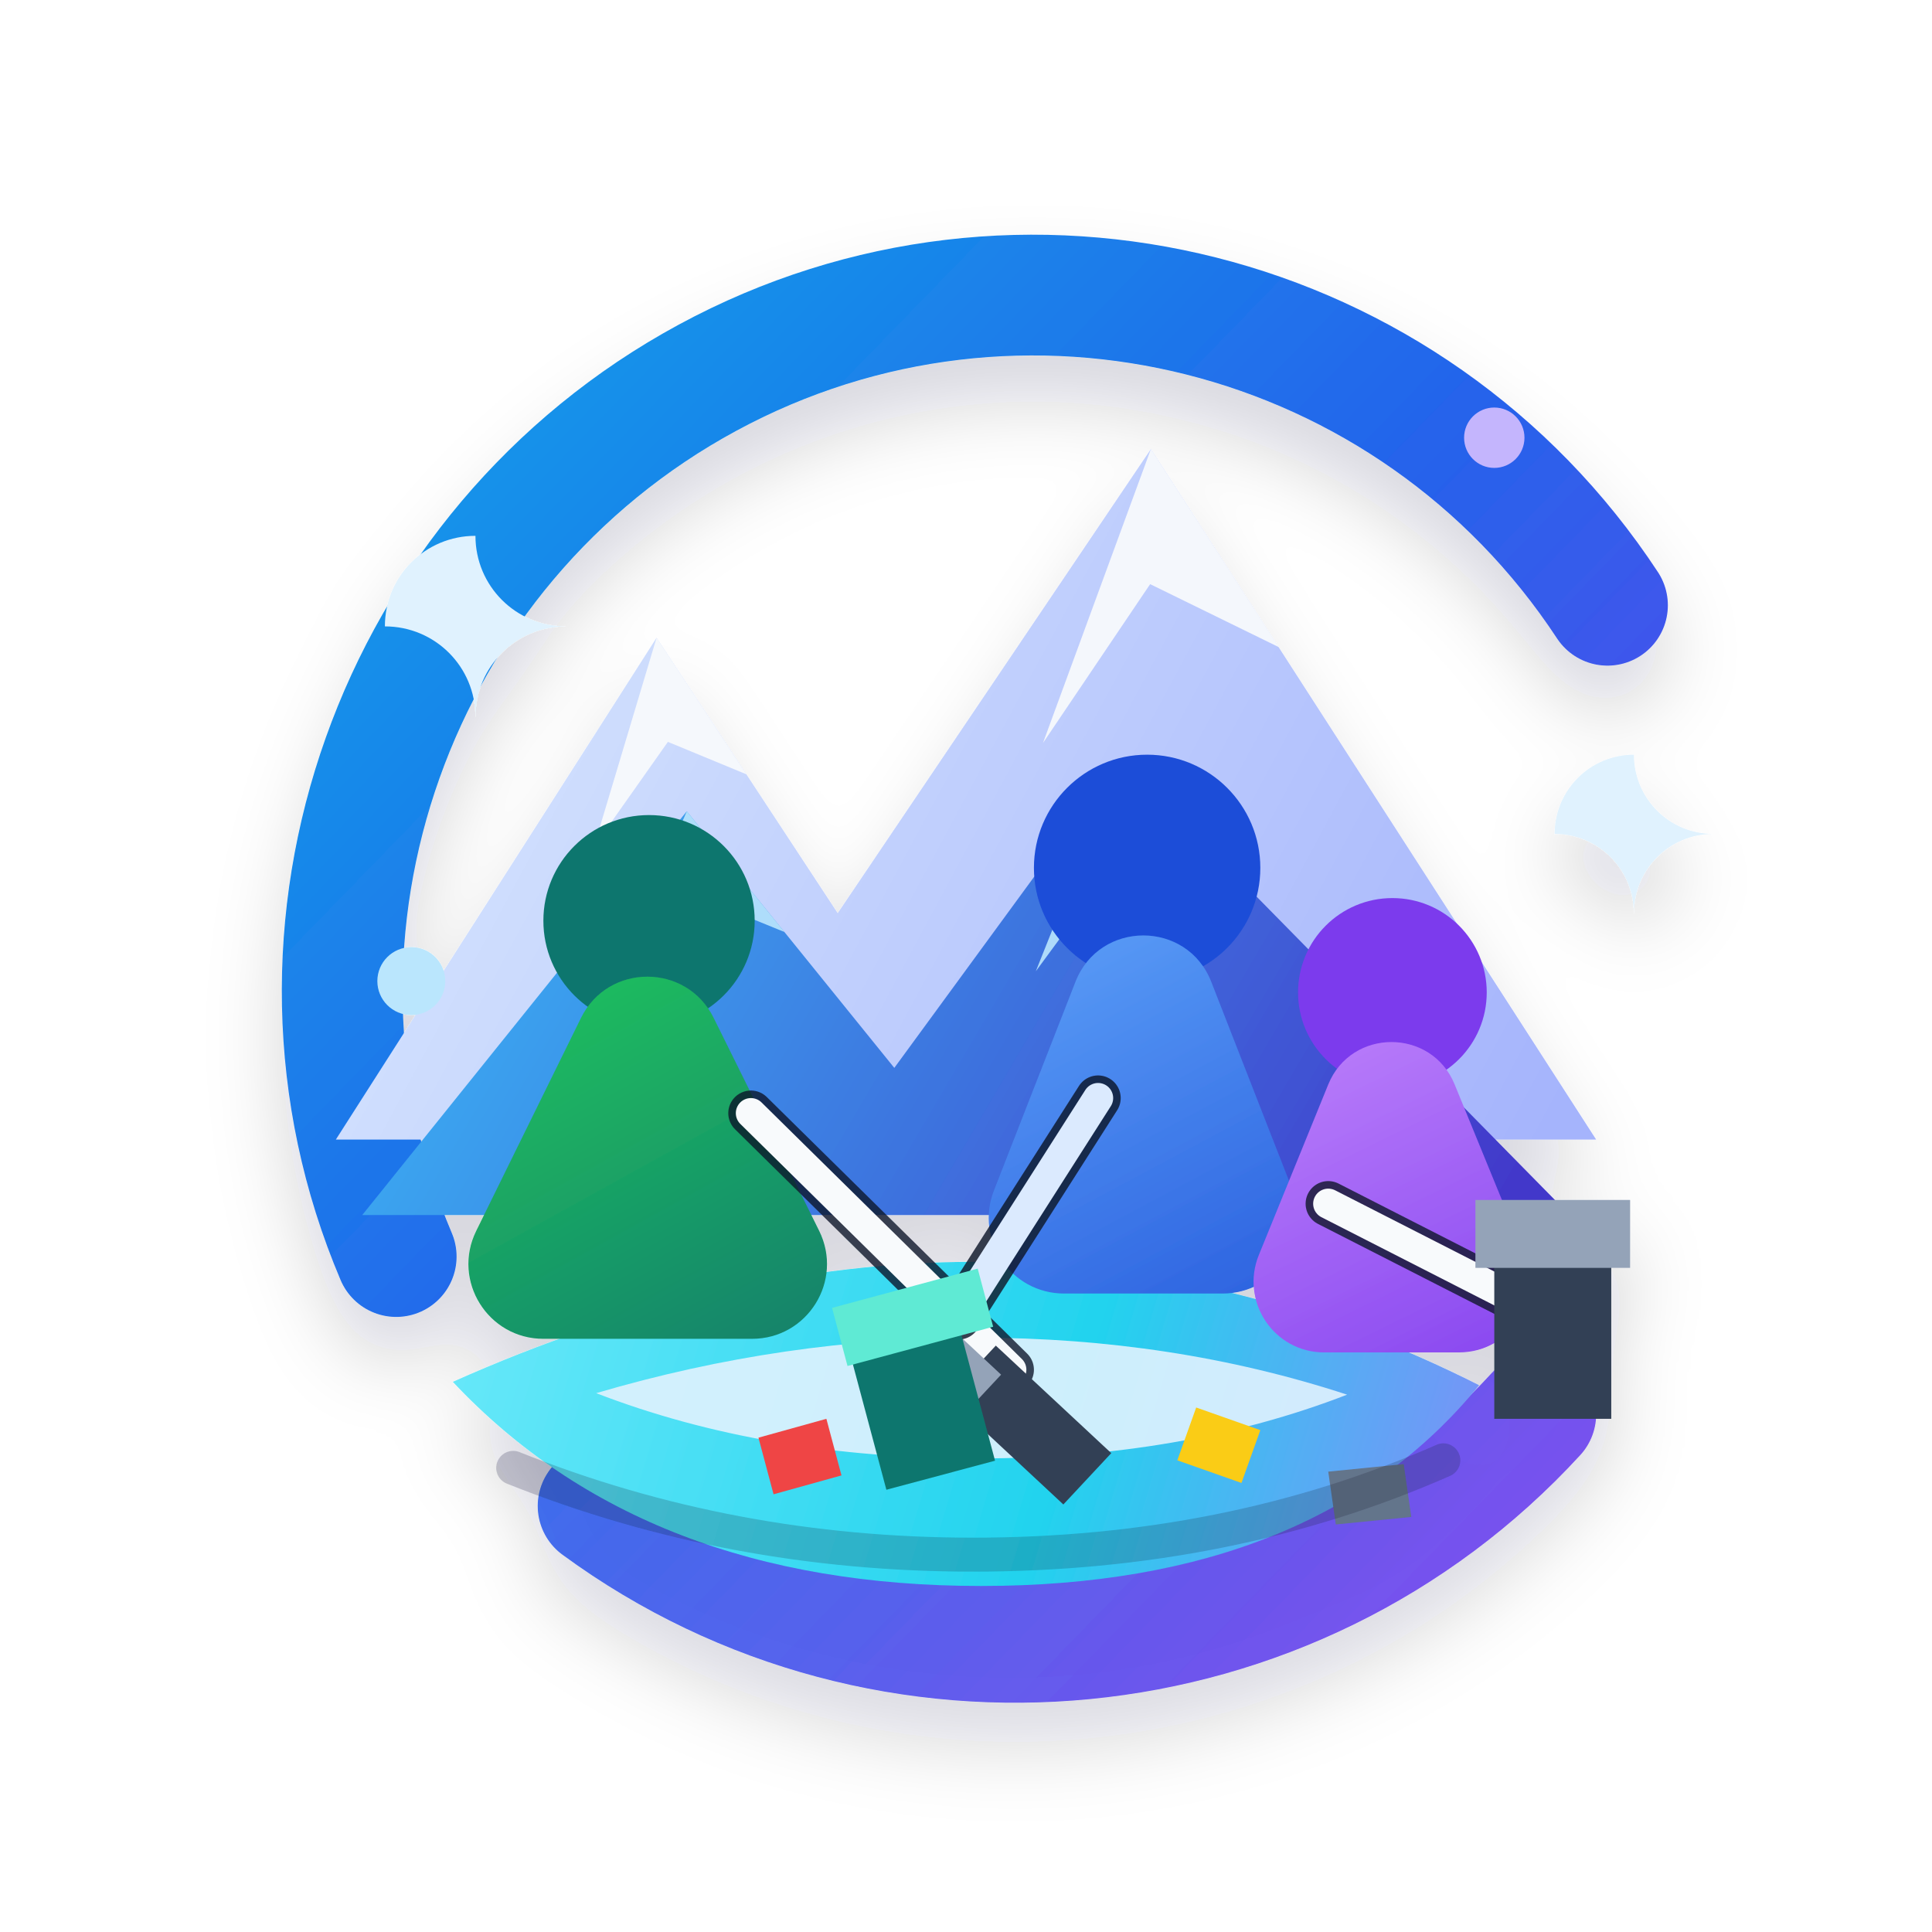
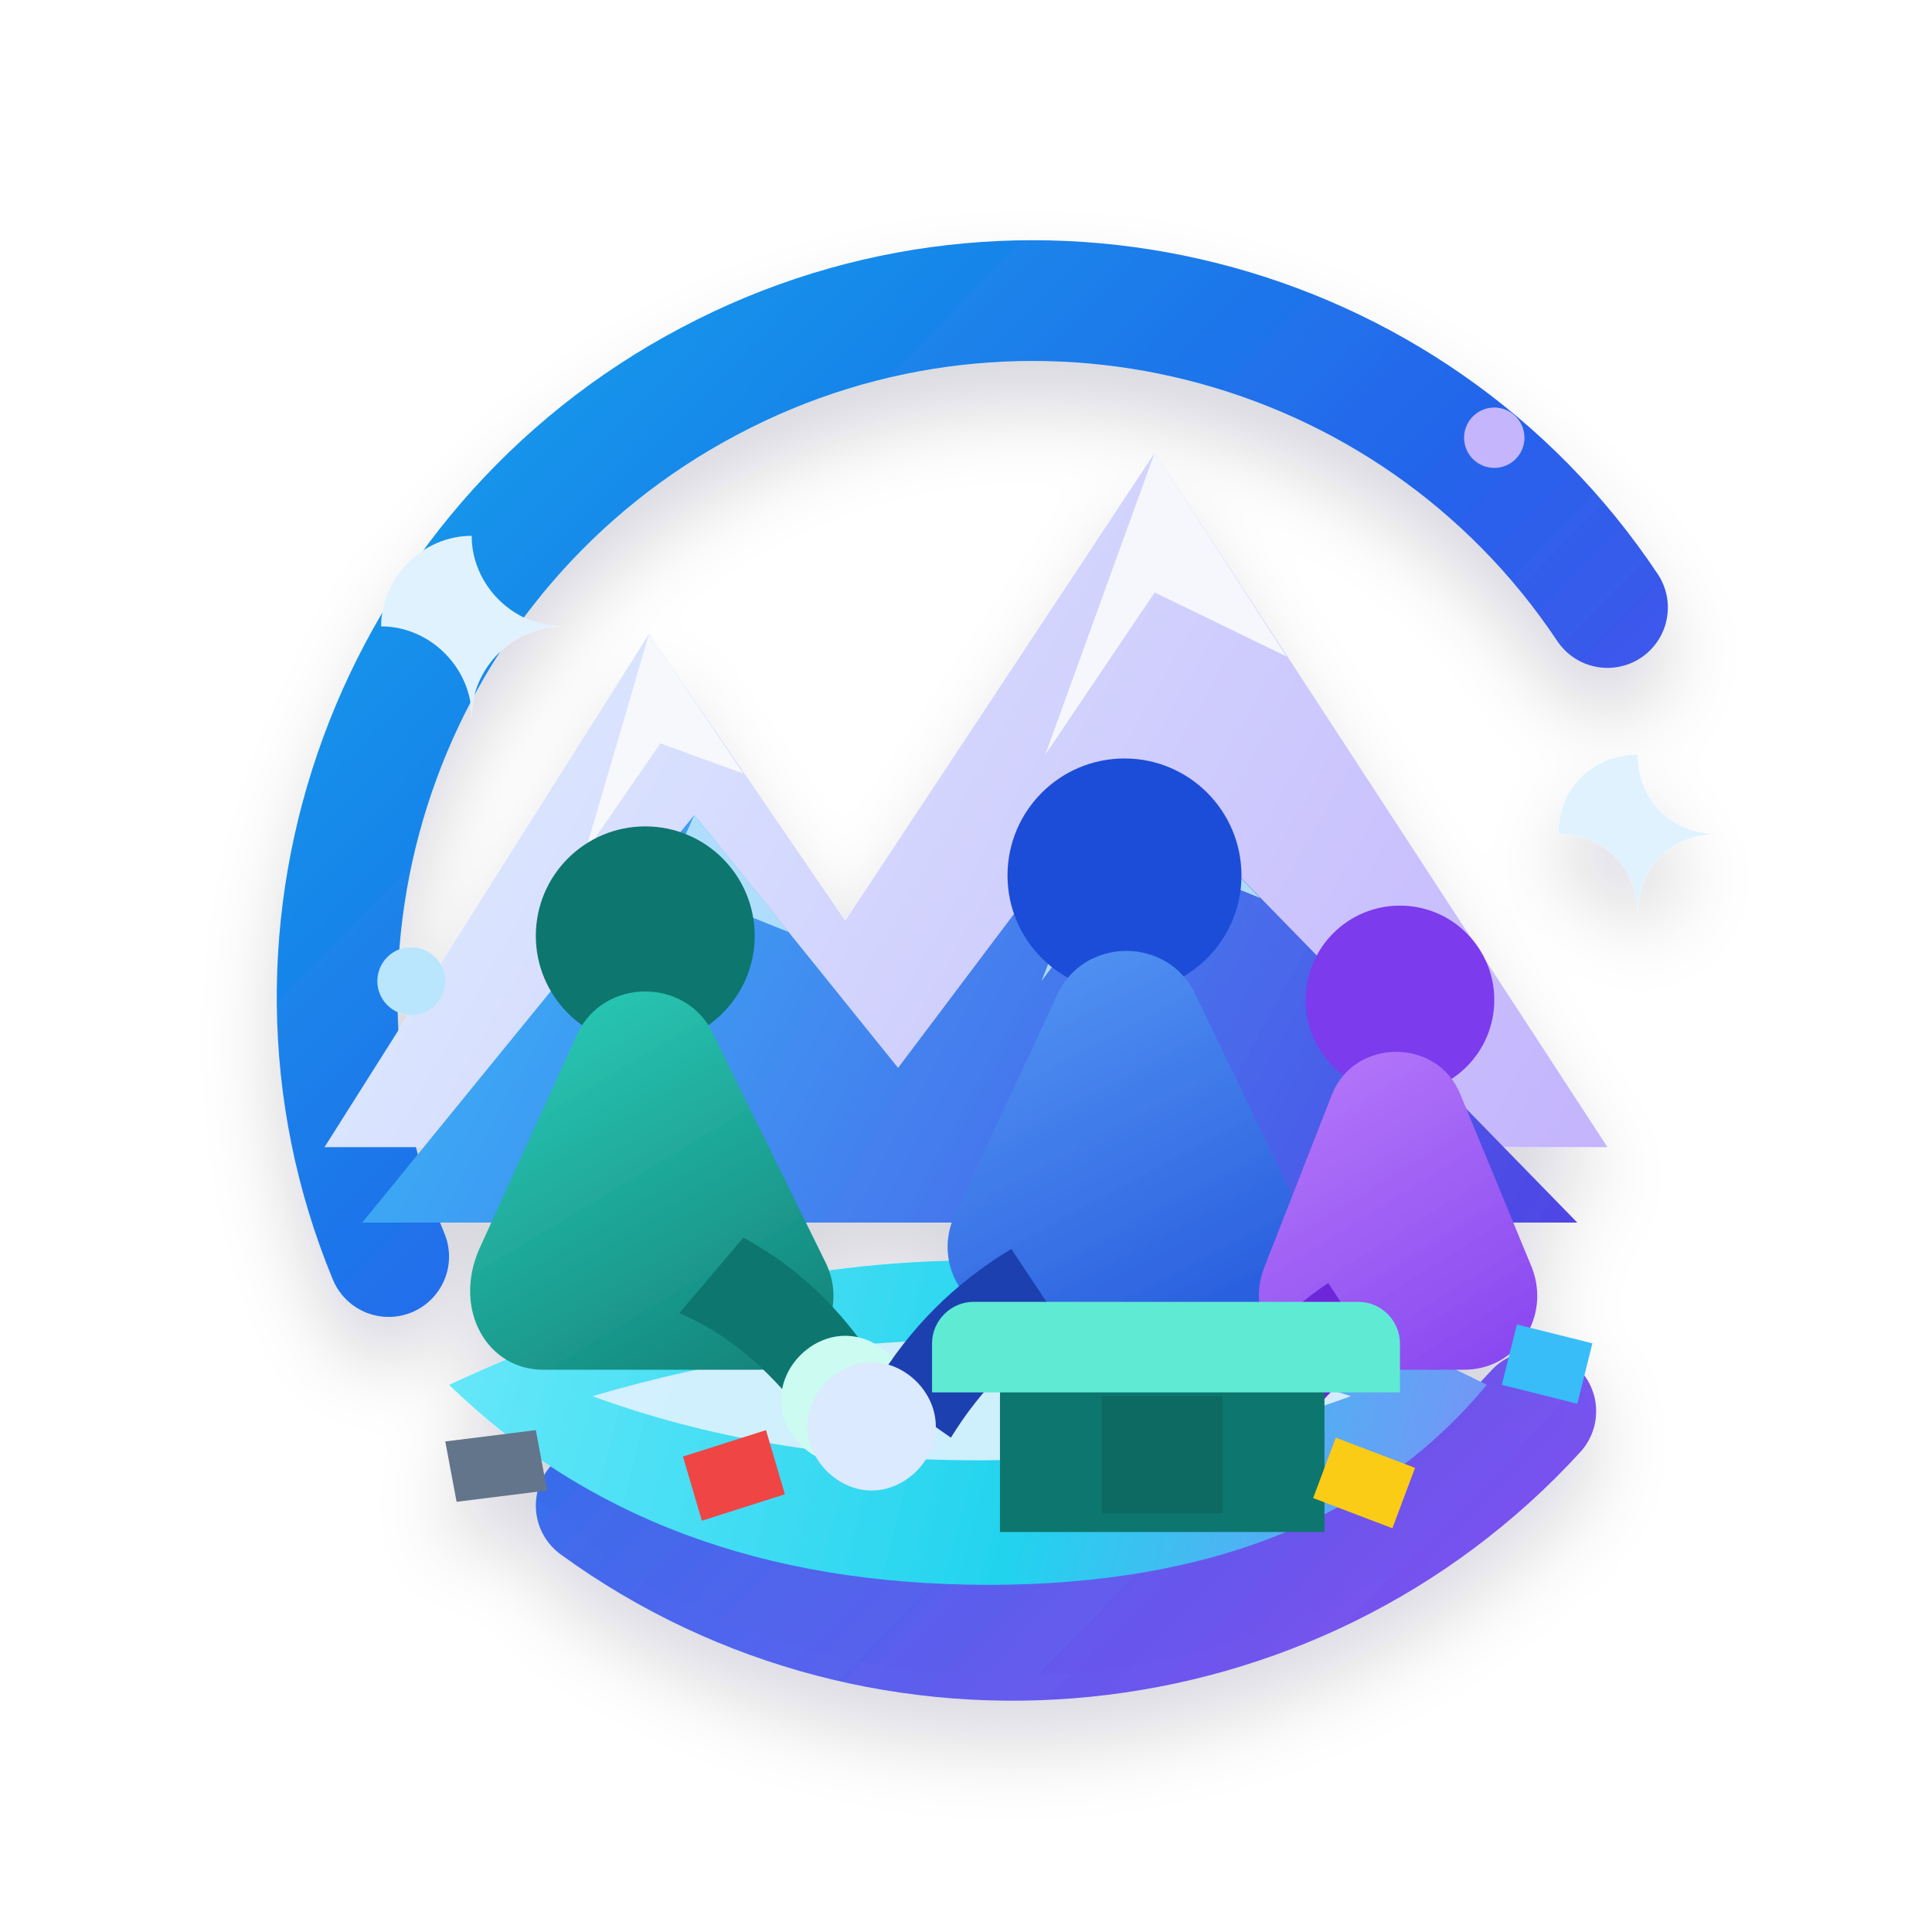
<svg xmlns="http://www.w3.org/2000/svg" viewBox="0 0 512 512" role="img" aria-labelledby="title desc">
  <defs>
-     <linearGradient id="ring" x1="72" x2="440" y1="80" y2="438" gradientUnits="userSpaceOnUse">
+     <linearGradient id="ring" x1="78" x2="436" y1="82" y2="432" gradientUnits="userSpaceOnUse">
      <stop offset="0" stop-color="#0ea5e9" />
-       <stop offset=".48" stop-color="#2563eb" />
+       <stop offset=".5" stop-color="#2563eb" />
      <stop offset="1" stop-color="#7c3aed" />
    </linearGradient>
-     <linearGradient id="mountainBack" x1="96" x2="416" y1="118" y2="290" gradientUnits="userSpaceOnUse">
-       <stop offset="0" stop-color="#dbeafe" />
-       <stop offset="1" stop-color="#a5b4fc" />
+     <linearGradient id="mountainBack" x1="96" x2="418" y1="116" y2="300" gradientUnits="userSpaceOnUse">
+       <stop offset="0" stop-color="#e0f2fe" />
+       <stop offset="1" stop-color="#c4b5fd" />
    </linearGradient>
-     <linearGradient id="mountainFront" x1="118" x2="396" y1="162" y2="325" gradientUnits="userSpaceOnUse">
+     <linearGradient id="mountainFront" x1="112" x2="410" y1="164" y2="328" gradientUnits="userSpaceOnUse">
      <stop offset="0" stop-color="#38bdf8" />
-       <stop offset="1" stop-color="#4338ca" />
+       <stop offset="1" stop-color="#4f46e5" />
    </linearGradient>
-     <linearGradient id="ground" x1="122" x2="390" y1="350" y2="430" gradientUnits="userSpaceOnUse">
+     <linearGradient id="ground" x1="118" x2="398" y1="354" y2="428" gradientUnits="userSpaceOnUse">
      <stop offset="0" stop-color="#67e8f9" />
-       <stop offset=".58" stop-color="#22d3ee" />
+       <stop offset=".55" stop-color="#22d3ee" />
      <stop offset="1" stop-color="#818cf8" />
    </linearGradient>
-     <linearGradient id="workerA" x1="145" x2="218" y1="246" y2="378" gradientUnits="userSpaceOnUse">
-       <stop offset="0" stop-color="#22c55e" />
+     <linearGradient id="workerTeal" x1="139" x2="221" y1="246" y2="382" gradientUnits="userSpaceOnUse">
+       <stop offset="0" stop-color="#2dd4bf" />
      <stop offset="1" stop-color="#0f766e" />
    </linearGradient>
-     <linearGradient id="workerB" x1="274" x2="354" y1="230" y2="380" gradientUnits="userSpaceOnUse">
+     <linearGradient id="workerBlue" x1="242" x2="326" y1="229" y2="386" gradientUnits="userSpaceOnUse">
      <stop offset="0" stop-color="#60a5fa" />
      <stop offset="1" stop-color="#1d4ed8" />
    </linearGradient>
-     <linearGradient id="workerC" x1="340" x2="401" y1="264" y2="388" gradientUnits="userSpaceOnUse">
+     <linearGradient id="workerViolet" x1="326" x2="406" y1="262" y2="390" gradientUnits="userSpaceOnUse">
      <stop offset="0" stop-color="#c084fc" />
      <stop offset="1" stop-color="#7c3aed" />
    </linearGradient>
    <filter id="shadow" x="-14%" y="-14%" width="128%" height="128%" color-interpolation-filters="sRGB">
      <feDropShadow dx="0" dy="12" flood-color="#0f172a" flood-opacity=".16" stdDeviation="10" />
    </filter>
  </defs>
  <g fill="none" fill-rule="evenodd" filter="url(#shadow)">
-     <path stroke="url(#ring)" stroke-linecap="round" stroke-width="32" d="M105 333c-36.8-86.6-.3-188.1 82.5-232.9C270.4 55.2 374 81.3 426 160.4" />
-     <path stroke="url(#ring)" stroke-linecap="round" stroke-width="32" d="M407 374.8c-64.3 70.1-171.8 80.6-248.5 24.3" opacity=".9" />
-     <path fill="url(#mountainBack)" d="M89 302 174 169l48 73 83-123 118 183H89Z" />
-     <path fill="#f8fafc" d="m174 169 23.8 36.2-20.8-8.6-19.6 27.8L174 169Zm131-50 33.9 52.5-34.1-16.7-28.4 42.1L305 119Z" opacity=".94" />
-     <path fill="url(#mountainFront)" d="M96 322 182 215l55 68 60-82 119 121H96Z" />
-     <path fill="#bae6fd" d="m182 215 25.9 32-25-10.2-22.1 27.5L182 215Zm115-14 34.2 34.8-31.5-12.7-25.2 34.3L297 201Z" opacity=".9" />
-     <path fill="url(#ground)" d="M120 366.2c47.5-21.2 93.7-31.8 138.5-31.8 45.8 0 90.3 10.9 133.5 32.7-28.9 35.4-72.9 53.2-132 53.2-59.4 0-106.1-18-140-54.1Z" />
-     <path fill="#e0f2fe" d="M158 369.2c33.3-9.8 66.9-14.7 100.8-14.7 34.6 0 67.3 5 98.2 15.1-29.2 11.3-61.8 16.9-97.8 16.9-37.7 0-71.4-5.8-101.2-17.3Z" opacity=".9" />
-     <circle cx="172" cy="244" r="28" fill="#0f766e" />
-     <path fill="url(#workerA)" d="M126.2 326.2 154 269.7c7.2-14.5 27.9-14.5 35.1 0l28 56.5c6.5 13.2-3.1 28.6-17.8 28.6H144c-14.7 0-24.3-15.4-17.8-28.6Z" />
-     <path stroke="#0f172a" stroke-linecap="round" stroke-width="12" d="m199 295 69 68" opacity=".8" />
-     <path stroke="#f8fafc" stroke-linecap="round" stroke-width="8" d="m199 295 69 68" />
-     <path fill="#334155" d="m263.9 356.6 30.6 28.5-12.7 13.6-30.6-28.5z" />
-     <path fill="#94a3b8" d="m244.2 344.6 21.1 19.7-11.3 12.1-21.1-19.7z" />
-     <circle cx="304" cy="230" r="30" fill="#1d4ed8" />
-     <path fill="url(#workerB)" d="M263.4 315.5 285 260.2c6.4-16.4 29.6-16.4 36 0l21.6 55.3c5.1 13.1-4.5 27.3-18.6 27.3h-42c-14.1 0-23.7-14.2-18.6-27.3Z" />
-     <path stroke="#0f172a" stroke-linecap="round" stroke-width="12" d="m291 291-37 58" opacity=".82" />
-     <path stroke="#dbeafe" stroke-linecap="round" stroke-width="8" d="m291 291-37 58" />
-     <path fill="#0f766e" d="m224 354 28.8-7.7 10.9 40.8-28.8 7.7z" />
-     <path fill="#5eead4" d="m220.5 346.6 38.6-10.4 4.1 15.4-38.6 10.4z" />
-     <circle cx="369" cy="263" r="25" fill="#7c3aed" />
-     <path fill="url(#workerC)" d="M333.6 332.6 352 287.4c6.1-15 27.4-15 33.5 0l18.5 45.2c5 12.3-4 25.8-17.3 25.8h-35.8c-13.3 0-22.3-13.5-17.3-25.8Z" />
-     <path stroke="#0f172a" stroke-linecap="round" stroke-width="12" d="m352 319 49 25" opacity=".8" />
-     <path stroke="#f8fafc" stroke-linecap="round" stroke-width="8" d="m352 319 49 25" />
-     <path fill="#334155" d="M396 327h31v49h-31z" />
-     <path fill="#94a3b8" d="M391 318h41v18h-41z" />
-     <path fill="#ef4444" d="m201 381 18-5 4 15-18 5z" />
-     <path fill="#facc15" d="m317 373 17 6-5 14-17-6z" />
-     <path fill="#64748b" d="m352 390 20-2 2 14-20 2z" />
-     <path stroke="#0f172a" stroke-linecap="round" stroke-width="9" d="M136 389c38.5 15.4 79.1 23 121.8 23 45.2 0 86.8-8.3 124.7-25" opacity=".2" />
-     <path fill="#e0f2fe" d="M102 166c0-13.3 10.7-24 24-24 0 13.3 10.7 24 24 24-13.3 0-24 10.7-24 24 0-13.3-10.7-24-24-24Zm310 55c0-11.6 9.4-21 21-21 0 11.6 9.4 21 21 21-11.6 0-21 9.4-21 21 0-11.6-9.4-21-21-21Z" />
+     <path stroke="url(#ring)" stroke-linecap="round" stroke-width="32" d="M103 333c-36-87 1.5-188 85-232 83-44 186-18 238 60" />
+     <path stroke="url(#ring)" stroke-linecap="round" stroke-width="32" d="M407 374c-64 70-172 81-249 25" opacity=".9" />
+     <path fill="url(#mountainBack)" d="M86 304 172 168l52 76 82-124 120 184H86Z" />
+     <path fill="#f8fafc" d="m172 168 25 37-22-8-20 29 17-58Zm134-48 35 54-35-17-29 43 29-80Z" opacity=".94" />
+     <path fill="url(#mountainFront)" d="M96 324 184 216l54 67 61-81 119 122H96Z" />
+     <path fill="#bae6fd" d="m184 216 25 31-25-10-22 28 22-49Zm115-14 35 36-32-13-26 35 23-58Z" opacity=".9" />
+     <path fill="url(#ground)" d="M119 367c47-22 94-33 140-33 47 0 92 11 135 33-29 35-73 53-132 53-60 0-107-18-143-53Z" />
+     <path fill="#e0f2fe" d="M157 370c34-10 68-15 102-15 35 0 68 5 99 15-30 11-63 17-99 17-38 0-72-6-102-17Z" opacity=".9" />
+     <circle cx="171" cy="248" r="29" fill="#0f766e" />
+     <path fill="url(#workerTeal)" d="M127 331 153 274c7-15 29-15 36 0l30 61c6 13-3 28-18 28h-57c-15 0-24-16-17-32Z" />
+     <path fill="#0f766e" d="M197 328c13 7 24 17 33 30l-17 17c-10-13-21-22-33-27l17-20Z" />
+     <path fill="#ccfbf1" d="M224 354c9 0 17 8 17 17s-8 17-17 17-17-8-17-17 8-17 17-17Z" />
+     <circle cx="298" cy="232" r="31" fill="#1d4ed8" />
+     <path fill="url(#workerBlue)" d="M253 322 280 264c7-16 30-16 37 0l28 58c6 13-3 28-18 28h-56c-15 0-24-15-18-28Z" />
+     <path fill="#1e40af" d="M268 331c-15 9-27 21-36 36l20 14c8-13 18-23 30-29l-14-21Z" />
+     <path fill="#dbeafe" d="M231 361c9 0 17 8 17 17s-8 17-17 17-17-8-17-17 8-17 17-17Z" />
+     <circle cx="371" cy="265" r="25" fill="#7c3aed" />
+     <path fill="url(#workerViolet)" d="M335 336 353 290c6-15 28-15 34 0l19 46c5 13-4 27-18 27h-35c-14 0-23-14-18-27Z" />
+     <path fill="#6d28d9" d="M352 340c-12 8-21 18-28 31l18 12c6-10 13-18 23-23l-13-20Z" />
+     <path fill="#ede9fe" d="M326 367c8 0 15 7 15 15s-7 15-15 15-15-7-15-15 7-15 15-15Z" />
+     <path fill="#0f766e" d="M279 356h58c8 0 14 6 14 14v36h-86v-36c0-8 6-14 14-14Z" />
+     <path fill="#5eead4" d="M258 345h102c6 0 11 5 11 11v13H247v-13c0-6 5-11 11-11Z" />
+     <path fill="#134e4a" d="M292 370h32v31h-32z" opacity=".28" />
+     <path fill="#ef4444" d="m181 386 22-7 5 17-22 7z" />
+     <path fill="#facc15" d="m354 381 21 8-6 16-21-8z" />
+     <path fill="#64748b" d="m118 382 24-3 3 16-24 3z" />
+     <path fill="#38bdf8" d="m402 351 20 5-4 16-20-5z" />
+     <path fill="#e0f2fe" d="M101 166c0-13 11-24 24-24 0 13 11 24 24 24-13 0-24 11-24 24 0-13-11-24-24-24Zm312 55c0-12 9-21 21-21 0 12 9 21 21 21-12 0-21 9-21 21 0-12-9-21-21-21Z" />
    <circle cx="109" cy="260" r="9" fill="#bae6fd" />
    <circle cx="396" cy="116" r="8" fill="#c4b5fd" />
  </g>
</svg>
